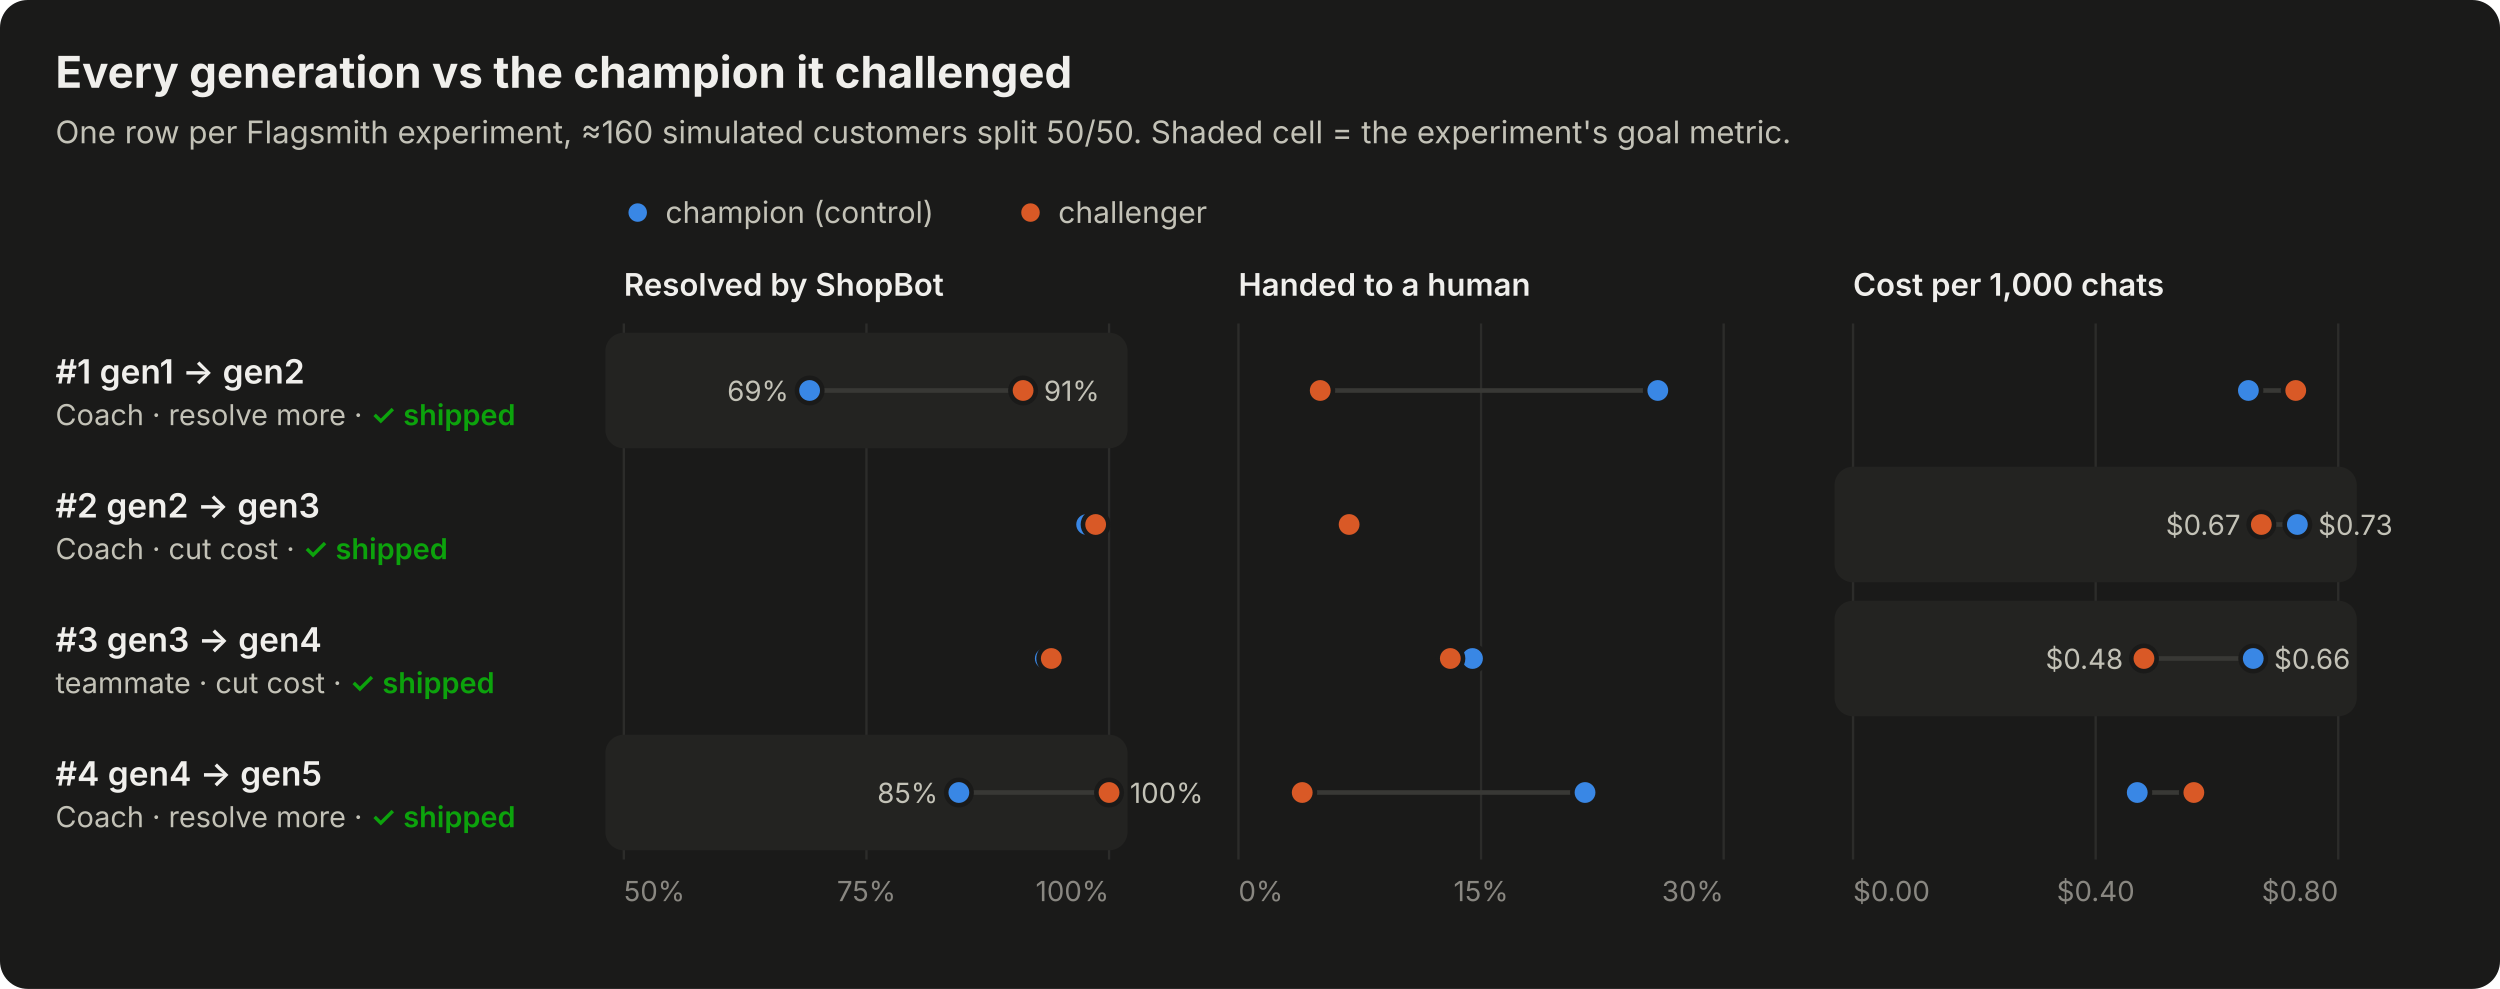
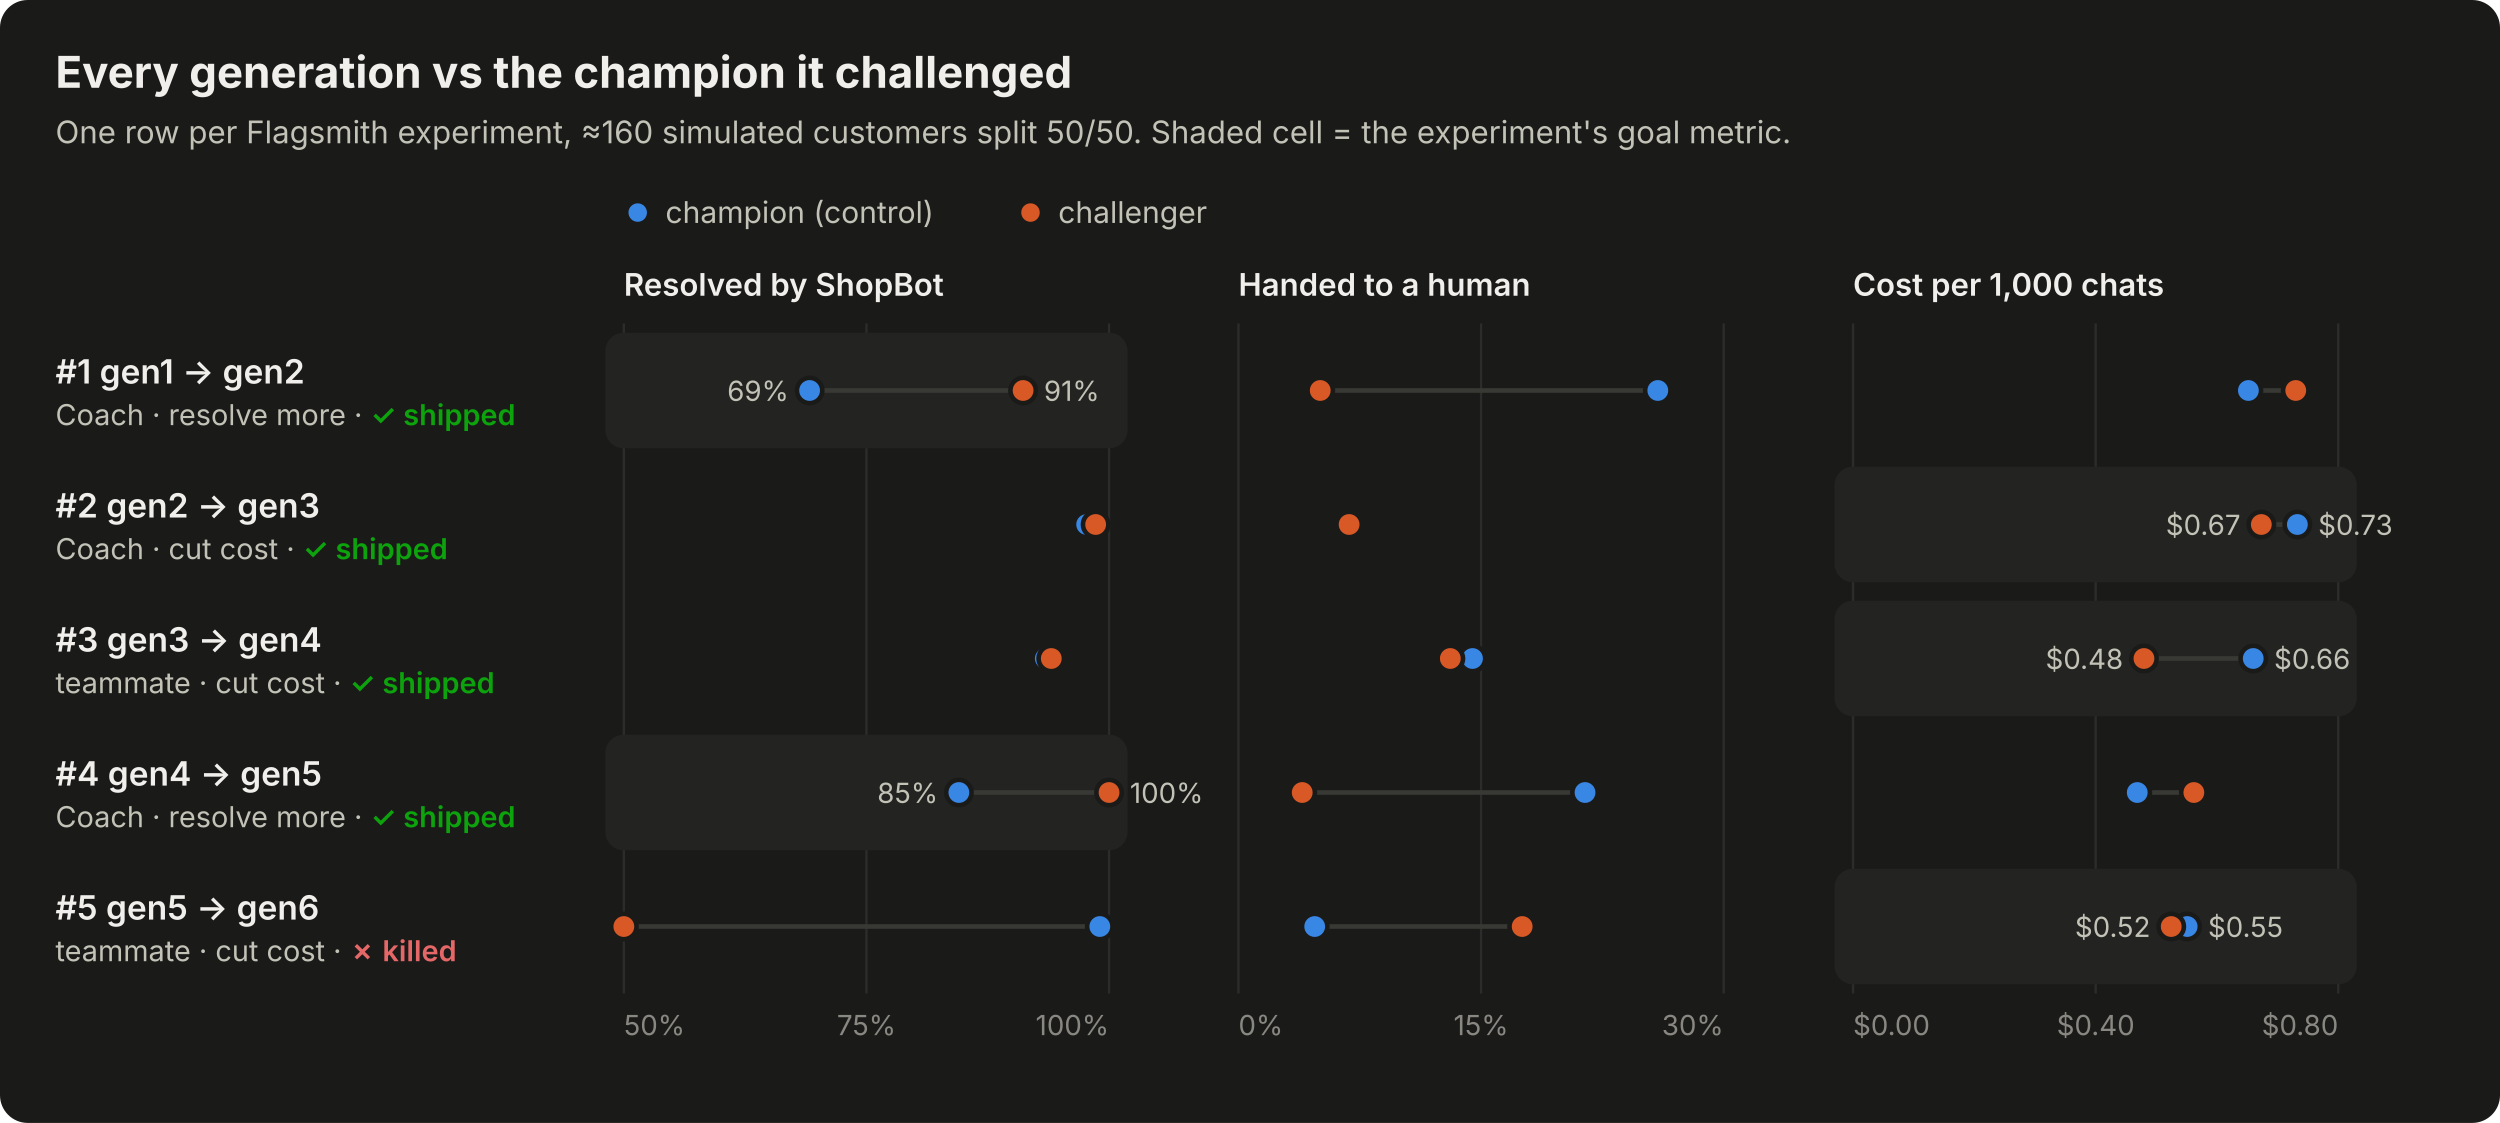
- <svg xmlns="http://www.w3.org/2000/svg" width="1082" height="428" viewBox="0 0 1082 428" font-family="system-ui, -apple-system, 'Segoe UI', sans-serif" role="img" aria-label="Flagsmith experiment results per Darwin generation">
+ <svg xmlns="http://www.w3.org/2000/svg" width="1082" height="486" viewBox="0 0 1082 486" font-family="system-ui, -apple-system, 'Segoe UI', sans-serif" role="img" aria-label="Flagsmith experiment results per Darwin generation">
  <rect width="100%" height="100%" rx="12" fill="#1a1a19" />
  <text x="24" y="38" font-size="19" font-weight="650" fill="#f0efec">Every generation vs the champion it challenged</text>
  <text x="24" y="62" font-size="13.5" fill="#c3c2b7">One row per Flagsmith experiment, ≈160 simulated customers split 50/50. Shaded cell = the experiment's goal metric.</text>
  <circle cx="276" cy="92" r="5" fill="#3987e5" stroke="#1a1a19" stroke-width="2" />
  <text x="288" y="96.5" font-size="13" fill="#c3c2b7">champion (control)</text>
  <circle cx="446" cy="92" r="5" fill="#d95926" stroke="#1a1a19" stroke-width="2" />
  <text x="458" y="96.5" font-size="13" fill="#c3c2b7">challenger</text>
  <text x="270" y="128" font-size="13.5" font-weight="600" fill="#f0efec">Resolved by ShopBot</text>
-   <line x1="270.0" y1="140" x2="270.0" y2="372" stroke="#2c2c2a" stroke-width="1" />
-   <text x="270.0" y="390" font-size="12" fill="#898781" text-anchor="start">50%</text>
-   <line x1="375.0" y1="140" x2="375.0" y2="372" stroke="#2c2c2a" stroke-width="1" />
-   <text x="375.0" y="390" font-size="12" fill="#898781" text-anchor="middle">75%</text>
-   <line x1="480.0" y1="140" x2="480.0" y2="372" stroke="#2c2c2a" stroke-width="1" />
-   <text x="480.0" y="390" font-size="12" fill="#898781" text-anchor="end">100%</text>
+   <line x1="270.0" y1="140" x2="270.0" y2="430" stroke="#2c2c2a" stroke-width="1" />
+   <text x="270.0" y="448" font-size="12" fill="#898781" text-anchor="start">50%</text>
+   <line x1="375.0" y1="140" x2="375.0" y2="430" stroke="#2c2c2a" stroke-width="1" />
+   <text x="375.0" y="448" font-size="12" fill="#898781" text-anchor="middle">75%</text>
+   <line x1="480.0" y1="140" x2="480.0" y2="430" stroke="#2c2c2a" stroke-width="1" />
+   <text x="480.0" y="448" font-size="12" fill="#898781" text-anchor="end">100%</text>
  <rect x="262" y="144" width="226" height="50" rx="8" fill="#232321" />
  <line x1="350.4" y1="169.0" x2="442.8" y2="169.0" stroke="#383835" stroke-width="2" stroke-linecap="round" />
  <circle cx="350.4" cy="169.0" r="5.5" fill="#3987e5" stroke="#1a1a19" stroke-width="2" />
  <circle cx="442.8" cy="169.0" r="5.5" fill="#d95926" stroke="#1a1a19" stroke-width="2" />
  <text x="341.4" y="173.5" font-size="12" fill="#c3c2b7" text-anchor="end">69%</text>
  <text x="451.8" y="173.5" font-size="12" fill="#c3c2b7">91%</text>
  <line x1="470.3" y1="227.0" x2="474.2" y2="227.0" stroke="#383835" stroke-width="2" stroke-linecap="round" />
  <circle cx="470.3" cy="227.0" r="5.5" fill="#3987e5" stroke="#1a1a19" stroke-width="2" />
  <circle cx="474.2" cy="227.0" r="5.5" fill="#d95926" stroke="#1a1a19" stroke-width="2" />
  <line x1="452.4" y1="285.0" x2="455.0" y2="285.0" stroke="#383835" stroke-width="2" stroke-linecap="round" />
  <circle cx="452.4" cy="285.0" r="5.5" fill="#3987e5" stroke="#1a1a19" stroke-width="2" />
  <circle cx="455.0" cy="285.0" r="5.5" fill="#d95926" stroke="#1a1a19" stroke-width="2" />
  <rect x="262" y="318" width="226" height="50" rx="8" fill="#232321" />
  <line x1="415.0" y1="343.0" x2="480.0" y2="343.0" stroke="#383835" stroke-width="2" stroke-linecap="round" />
  <circle cx="415.0" cy="343.0" r="5.5" fill="#3987e5" stroke="#1a1a19" stroke-width="2" />
  <circle cx="480.0" cy="343.0" r="5.5" fill="#d95926" stroke="#1a1a19" stroke-width="2" />
  <text x="406.0" y="347.5" font-size="12" fill="#c3c2b7" text-anchor="end">85%</text>
  <text x="489.0" y="347.5" font-size="12" fill="#c3c2b7">100%</text>
+   <line x1="476.0" y1="401.0" x2="270.0" y2="401.0" stroke="#383835" stroke-width="2" stroke-linecap="round" />
+   <circle cx="476.0" cy="401.0" r="5.5" fill="#3987e5" stroke="#1a1a19" stroke-width="2" />
+   <circle cx="270.0" cy="401.0" r="5.5" fill="#d95926" stroke="#1a1a19" stroke-width="2" />
  <text x="536" y="128" font-size="13.5" font-weight="600" fill="#f0efec">Handed to a human</text>
-   <line x1="536.0" y1="140" x2="536.0" y2="372" stroke="#2c2c2a" stroke-width="1" />
-   <text x="536.0" y="390" font-size="12" fill="#898781" text-anchor="start">0%</text>
-   <line x1="641.0" y1="140" x2="641.0" y2="372" stroke="#2c2c2a" stroke-width="1" />
-   <text x="641.0" y="390" font-size="12" fill="#898781" text-anchor="middle">15%</text>
-   <line x1="746.0" y1="140" x2="746.0" y2="372" stroke="#2c2c2a" stroke-width="1" />
-   <text x="746.0" y="390" font-size="12" fill="#898781" text-anchor="end">30%</text>
+   <line x1="536.0" y1="140" x2="536.0" y2="430" stroke="#2c2c2a" stroke-width="1" />
+   <text x="536.0" y="448" font-size="12" fill="#898781" text-anchor="start">0%</text>
+   <line x1="641.0" y1="140" x2="641.0" y2="430" stroke="#2c2c2a" stroke-width="1" />
+   <text x="641.0" y="448" font-size="12" fill="#898781" text-anchor="middle">15%</text>
+   <line x1="746.0" y1="140" x2="746.0" y2="430" stroke="#2c2c2a" stroke-width="1" />
+   <text x="746.0" y="448" font-size="12" fill="#898781" text-anchor="end">30%</text>
  <line x1="717.5" y1="169.0" x2="571.4" y2="169.0" stroke="#383835" stroke-width="2" stroke-linecap="round" />
  <circle cx="717.5" cy="169.0" r="5.5" fill="#3987e5" stroke="#1a1a19" stroke-width="2" />
  <circle cx="571.4" cy="169.0" r="5.5" fill="#d95926" stroke="#1a1a19" stroke-width="2" />
  <line x1="584.3" y1="227.0" x2="583.9" y2="227.0" stroke="#383835" stroke-width="2" stroke-linecap="round" />
  <circle cx="584.3" cy="227.0" r="5.5" fill="#3987e5" stroke="#1a1a19" stroke-width="2" />
  <circle cx="583.9" cy="227.0" r="5.5" fill="#d95926" stroke="#1a1a19" stroke-width="2" />
  <line x1="637.3" y1="285.0" x2="627.7" y2="285.0" stroke="#383835" stroke-width="2" stroke-linecap="round" />
  <circle cx="637.3" cy="285.0" r="5.5" fill="#3987e5" stroke="#1a1a19" stroke-width="2" />
  <circle cx="627.7" cy="285.0" r="5.5" fill="#d95926" stroke="#1a1a19" stroke-width="2" />
  <line x1="686.0" y1="343.0" x2="563.6" y2="343.0" stroke="#383835" stroke-width="2" stroke-linecap="round" />
  <circle cx="686.0" cy="343.0" r="5.5" fill="#3987e5" stroke="#1a1a19" stroke-width="2" />
  <circle cx="563.6" cy="343.0" r="5.5" fill="#d95926" stroke="#1a1a19" stroke-width="2" />
+   <line x1="569.0" y1="401.0" x2="658.8" y2="401.0" stroke="#383835" stroke-width="2" stroke-linecap="round" />
+   <circle cx="569.0" cy="401.0" r="5.5" fill="#3987e5" stroke="#1a1a19" stroke-width="2" />
+   <circle cx="658.8" cy="401.0" r="5.5" fill="#d95926" stroke="#1a1a19" stroke-width="2" />
  <text x="802" y="128" font-size="13.5" font-weight="600" fill="#f0efec">Cost per 1,000 chats</text>
-   <line x1="802.0" y1="140" x2="802.0" y2="372" stroke="#2c2c2a" stroke-width="1" />
-   <text x="802.0" y="390" font-size="12" fill="#898781" text-anchor="start">$0.00</text>
-   <line x1="907.0" y1="140" x2="907.0" y2="372" stroke="#2c2c2a" stroke-width="1" />
-   <text x="907.0" y="390" font-size="12" fill="#898781" text-anchor="middle">$0.40</text>
-   <line x1="1012.0" y1="140" x2="1012.0" y2="372" stroke="#2c2c2a" stroke-width="1" />
-   <text x="1012.0" y="390" font-size="12" fill="#898781" text-anchor="end">$0.80</text>
+   <line x1="802.0" y1="140" x2="802.0" y2="430" stroke="#2c2c2a" stroke-width="1" />
+   <text x="802.0" y="448" font-size="12" fill="#898781" text-anchor="start">$0.00</text>
+   <line x1="907.0" y1="140" x2="907.0" y2="430" stroke="#2c2c2a" stroke-width="1" />
+   <text x="907.0" y="448" font-size="12" fill="#898781" text-anchor="middle">$0.40</text>
+   <line x1="1012.0" y1="140" x2="1012.0" y2="430" stroke="#2c2c2a" stroke-width="1" />
+   <text x="1012.0" y="448" font-size="12" fill="#898781" text-anchor="end">$0.80</text>
  <line x1="973.1" y1="169.0" x2="993.6" y2="169.0" stroke="#383835" stroke-width="2" stroke-linecap="round" />
  <circle cx="973.1" cy="169.0" r="5.5" fill="#3987e5" stroke="#1a1a19" stroke-width="2" />
  <circle cx="993.6" cy="169.0" r="5.5" fill="#d95926" stroke="#1a1a19" stroke-width="2" />
  <rect x="794" y="202" width="226" height="50" rx="8" fill="#232321" />
  <line x1="994.3" y1="227.0" x2="978.7" y2="227.0" stroke="#383835" stroke-width="2" stroke-linecap="round" />
  <circle cx="994.3" cy="227.0" r="5.5" fill="#3987e5" stroke="#1a1a19" stroke-width="2" />
  <circle cx="978.7" cy="227.0" r="5.5" fill="#d95926" stroke="#1a1a19" stroke-width="2" />
  <text x="969.7" y="231.5" font-size="12" fill="#c3c2b7" text-anchor="end">$0.67</text>
  <text x="1003.3" y="231.5" font-size="12" fill="#c3c2b7">$0.73</text>
  <rect x="794" y="260" width="226" height="50" rx="8" fill="#232321" />
  <line x1="975.2" y1="285.0" x2="927.9" y2="285.0" stroke="#383835" stroke-width="2" stroke-linecap="round" />
  <circle cx="975.2" cy="285.0" r="5.5" fill="#3987e5" stroke="#1a1a19" stroke-width="2" />
  <circle cx="927.9" cy="285.0" r="5.5" fill="#d95926" stroke="#1a1a19" stroke-width="2" />
  <text x="918.9" y="289.5" font-size="12" fill="#c3c2b7" text-anchor="end">$0.48</text>
  <text x="984.2" y="289.5" font-size="12" fill="#c3c2b7">$0.66</text>
  <line x1="925.0" y1="343.0" x2="949.5" y2="343.0" stroke="#383835" stroke-width="2" stroke-linecap="round" />
  <circle cx="925.0" cy="343.0" r="5.5" fill="#3987e5" stroke="#1a1a19" stroke-width="2" />
  <circle cx="949.5" cy="343.0" r="5.5" fill="#d95926" stroke="#1a1a19" stroke-width="2" />
+   <rect x="794" y="376" width="226" height="50" rx="8" fill="#232321" />
+   <line x1="946.6" y1="401.0" x2="939.7" y2="401.0" stroke="#383835" stroke-width="2" stroke-linecap="round" />
+   <circle cx="946.6" cy="401.0" r="5.5" fill="#3987e5" stroke="#1a1a19" stroke-width="2" />
+   <circle cx="939.7" cy="401.0" r="5.5" fill="#d95926" stroke="#1a1a19" stroke-width="2" />
+   <text x="930.7" y="405.5" font-size="12" fill="#c3c2b7" text-anchor="end">$0.52</text>
+   <text x="955.6" y="405.5" font-size="12" fill="#c3c2b7">$0.55</text>
  <text x="24" y="166.0" font-size="14.5" font-weight="600" fill="#f0efec">#1  gen1 → gen2</text>
  <text x="24" y="184.0" font-size="12.5" fill="#c3c2b7">Coach · resolve more · <tspan fill="#0ca30c" font-weight="600">✓ shipped</tspan>
  </text>
  <text x="24" y="224.0" font-size="14.5" font-weight="600" fill="#f0efec">#2  gen2 → gen3</text>
  <text x="24" y="242.0" font-size="12.5" fill="#c3c2b7">Coach · cut cost · <tspan fill="#0ca30c" font-weight="600">✓ shipped</tspan>
  </text>
  <text x="24" y="282.0" font-size="14.5" font-weight="600" fill="#f0efec">#3  gen3 → gen4</text>
  <text x="24" y="300.0" font-size="12.5" fill="#c3c2b7">teammate · cut cost · <tspan fill="#0ca30c" font-weight="600">✓ shipped</tspan>
  </text>
  <text x="24" y="340.0" font-size="14.5" font-weight="600" fill="#f0efec">#4  gen4 → gen5</text>
  <text x="24" y="358.0" font-size="12.5" fill="#c3c2b7">Coach · resolve more · <tspan fill="#0ca30c" font-weight="600">✓ shipped</tspan>
  </text>
+   <text x="24" y="398.0" font-size="14.5" font-weight="600" fill="#f0efec">#5  gen5 → gen6</text>
+   <text x="24" y="416.0" font-size="12.5" fill="#c3c2b7">teammate · cut cost · <tspan fill="#e66767" font-weight="600">✗ killed</tspan>
+   </text>
</svg>
